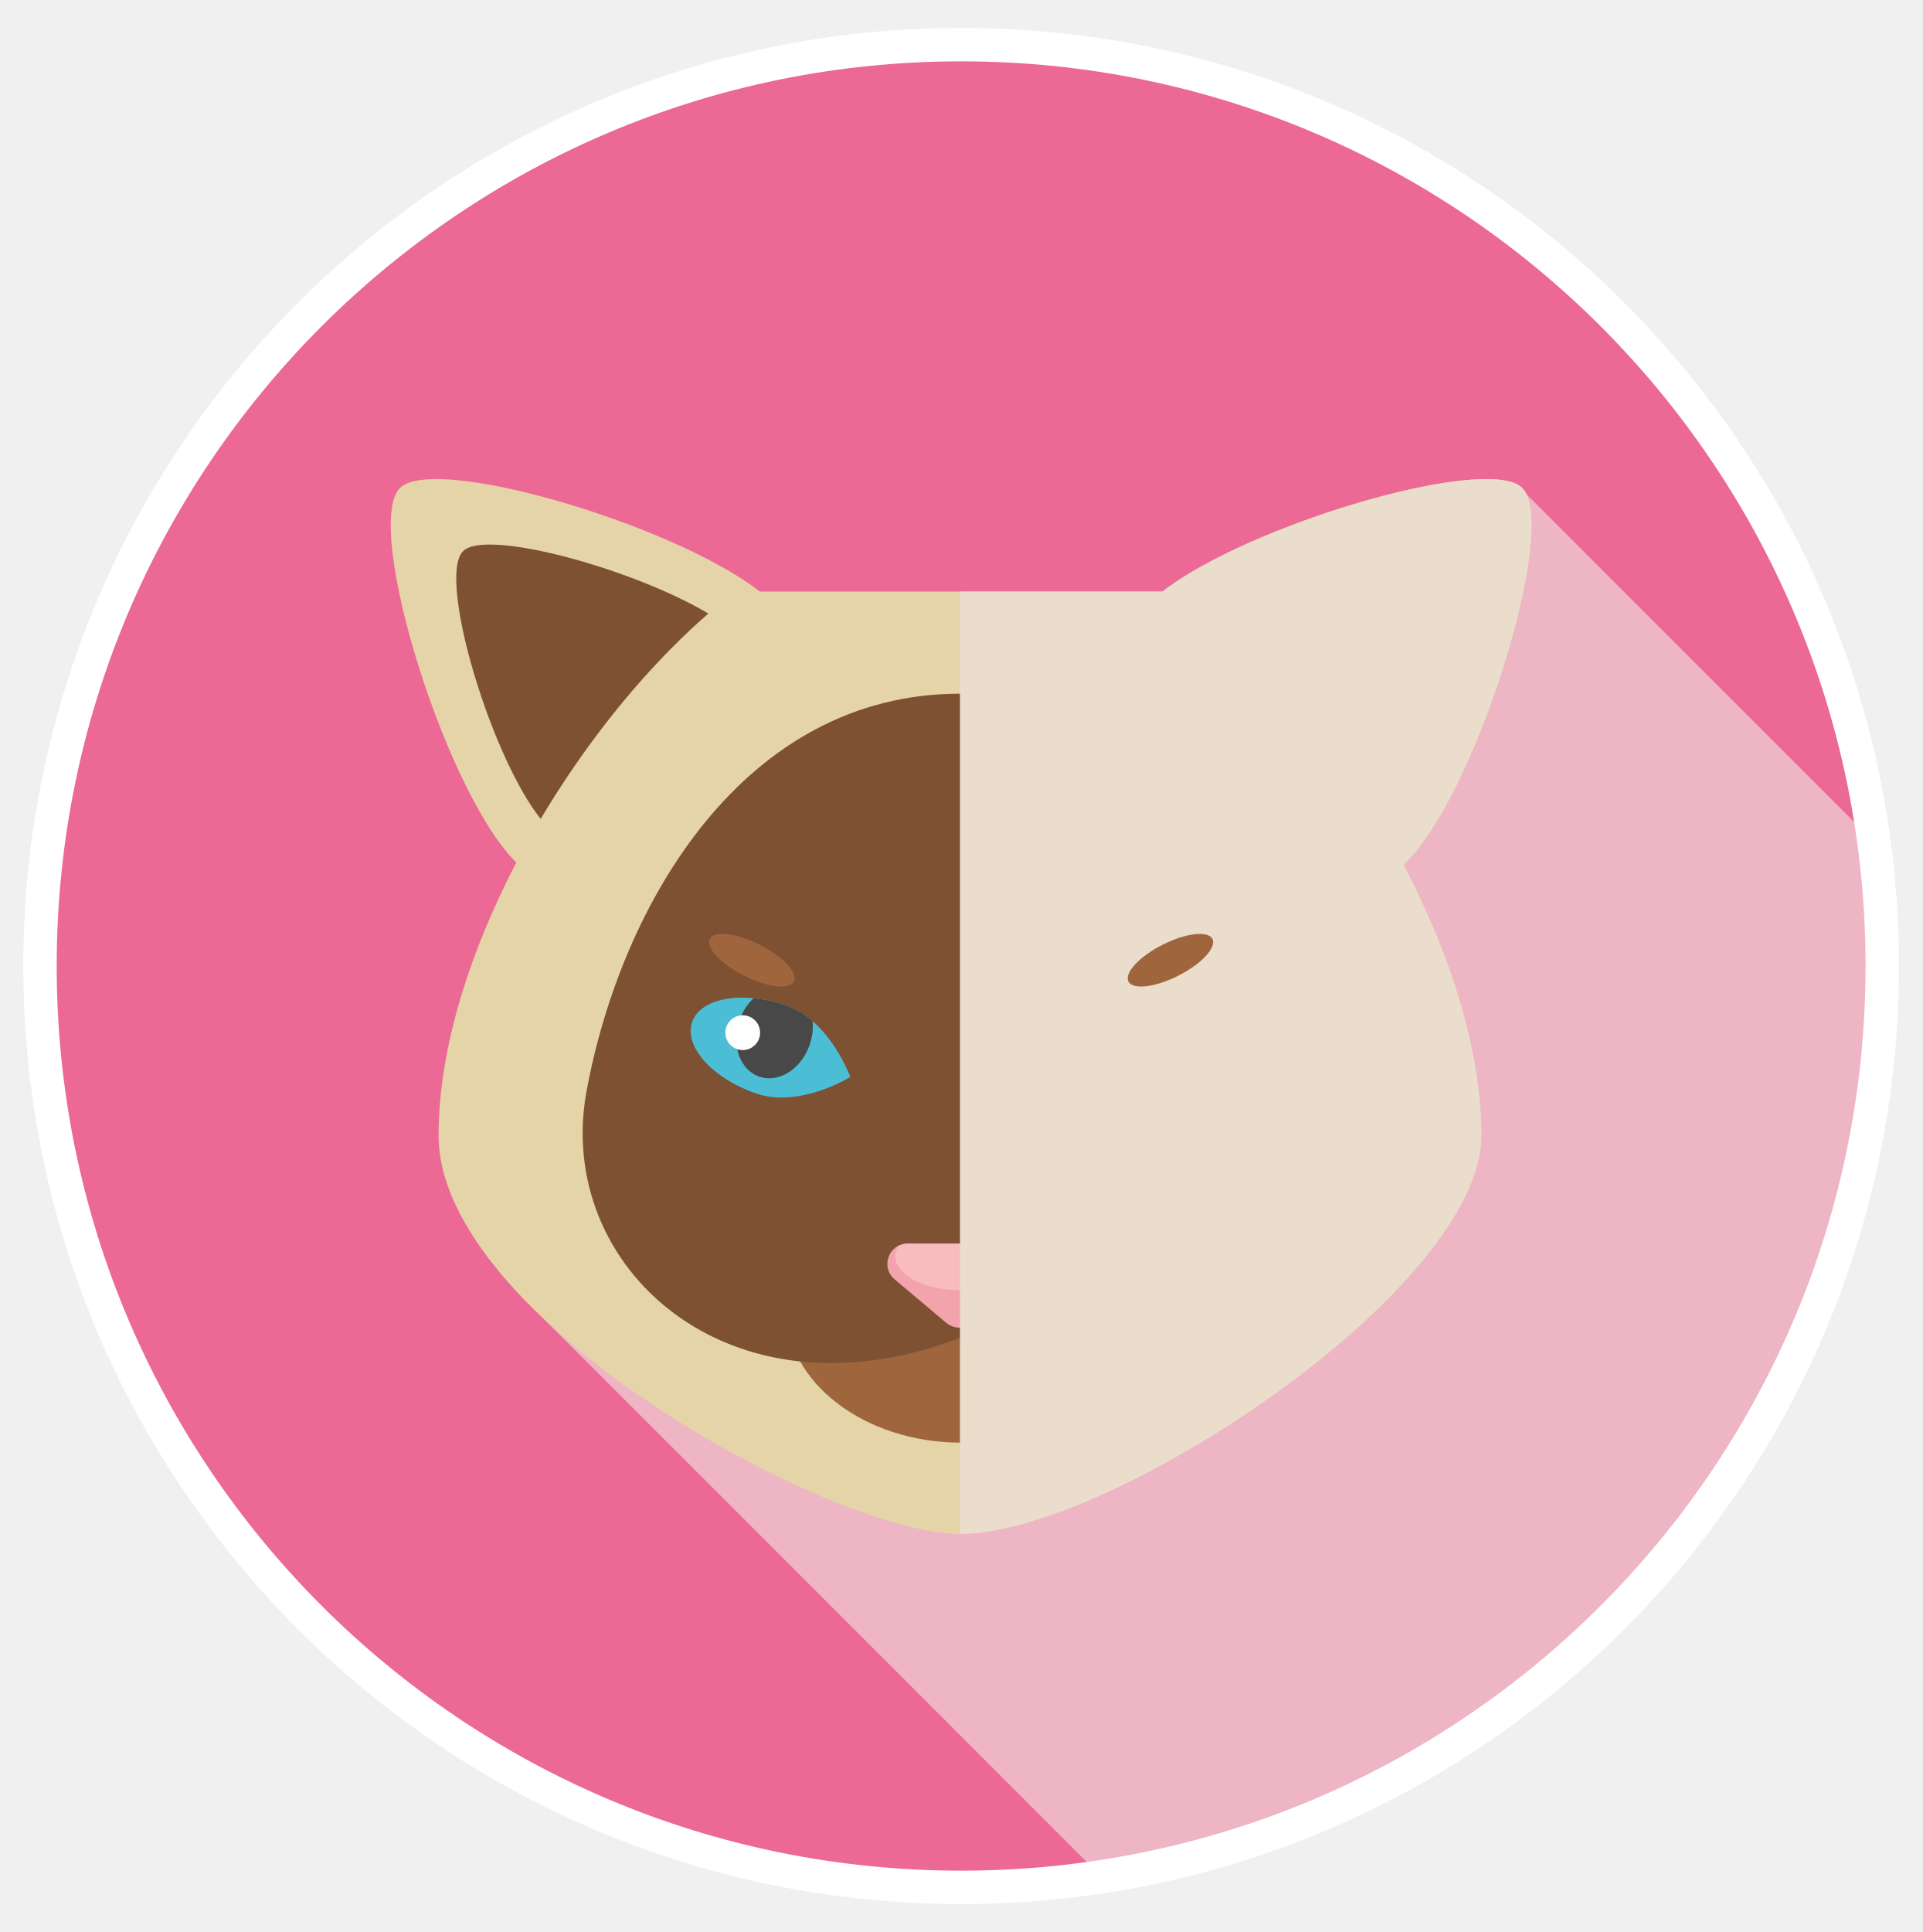
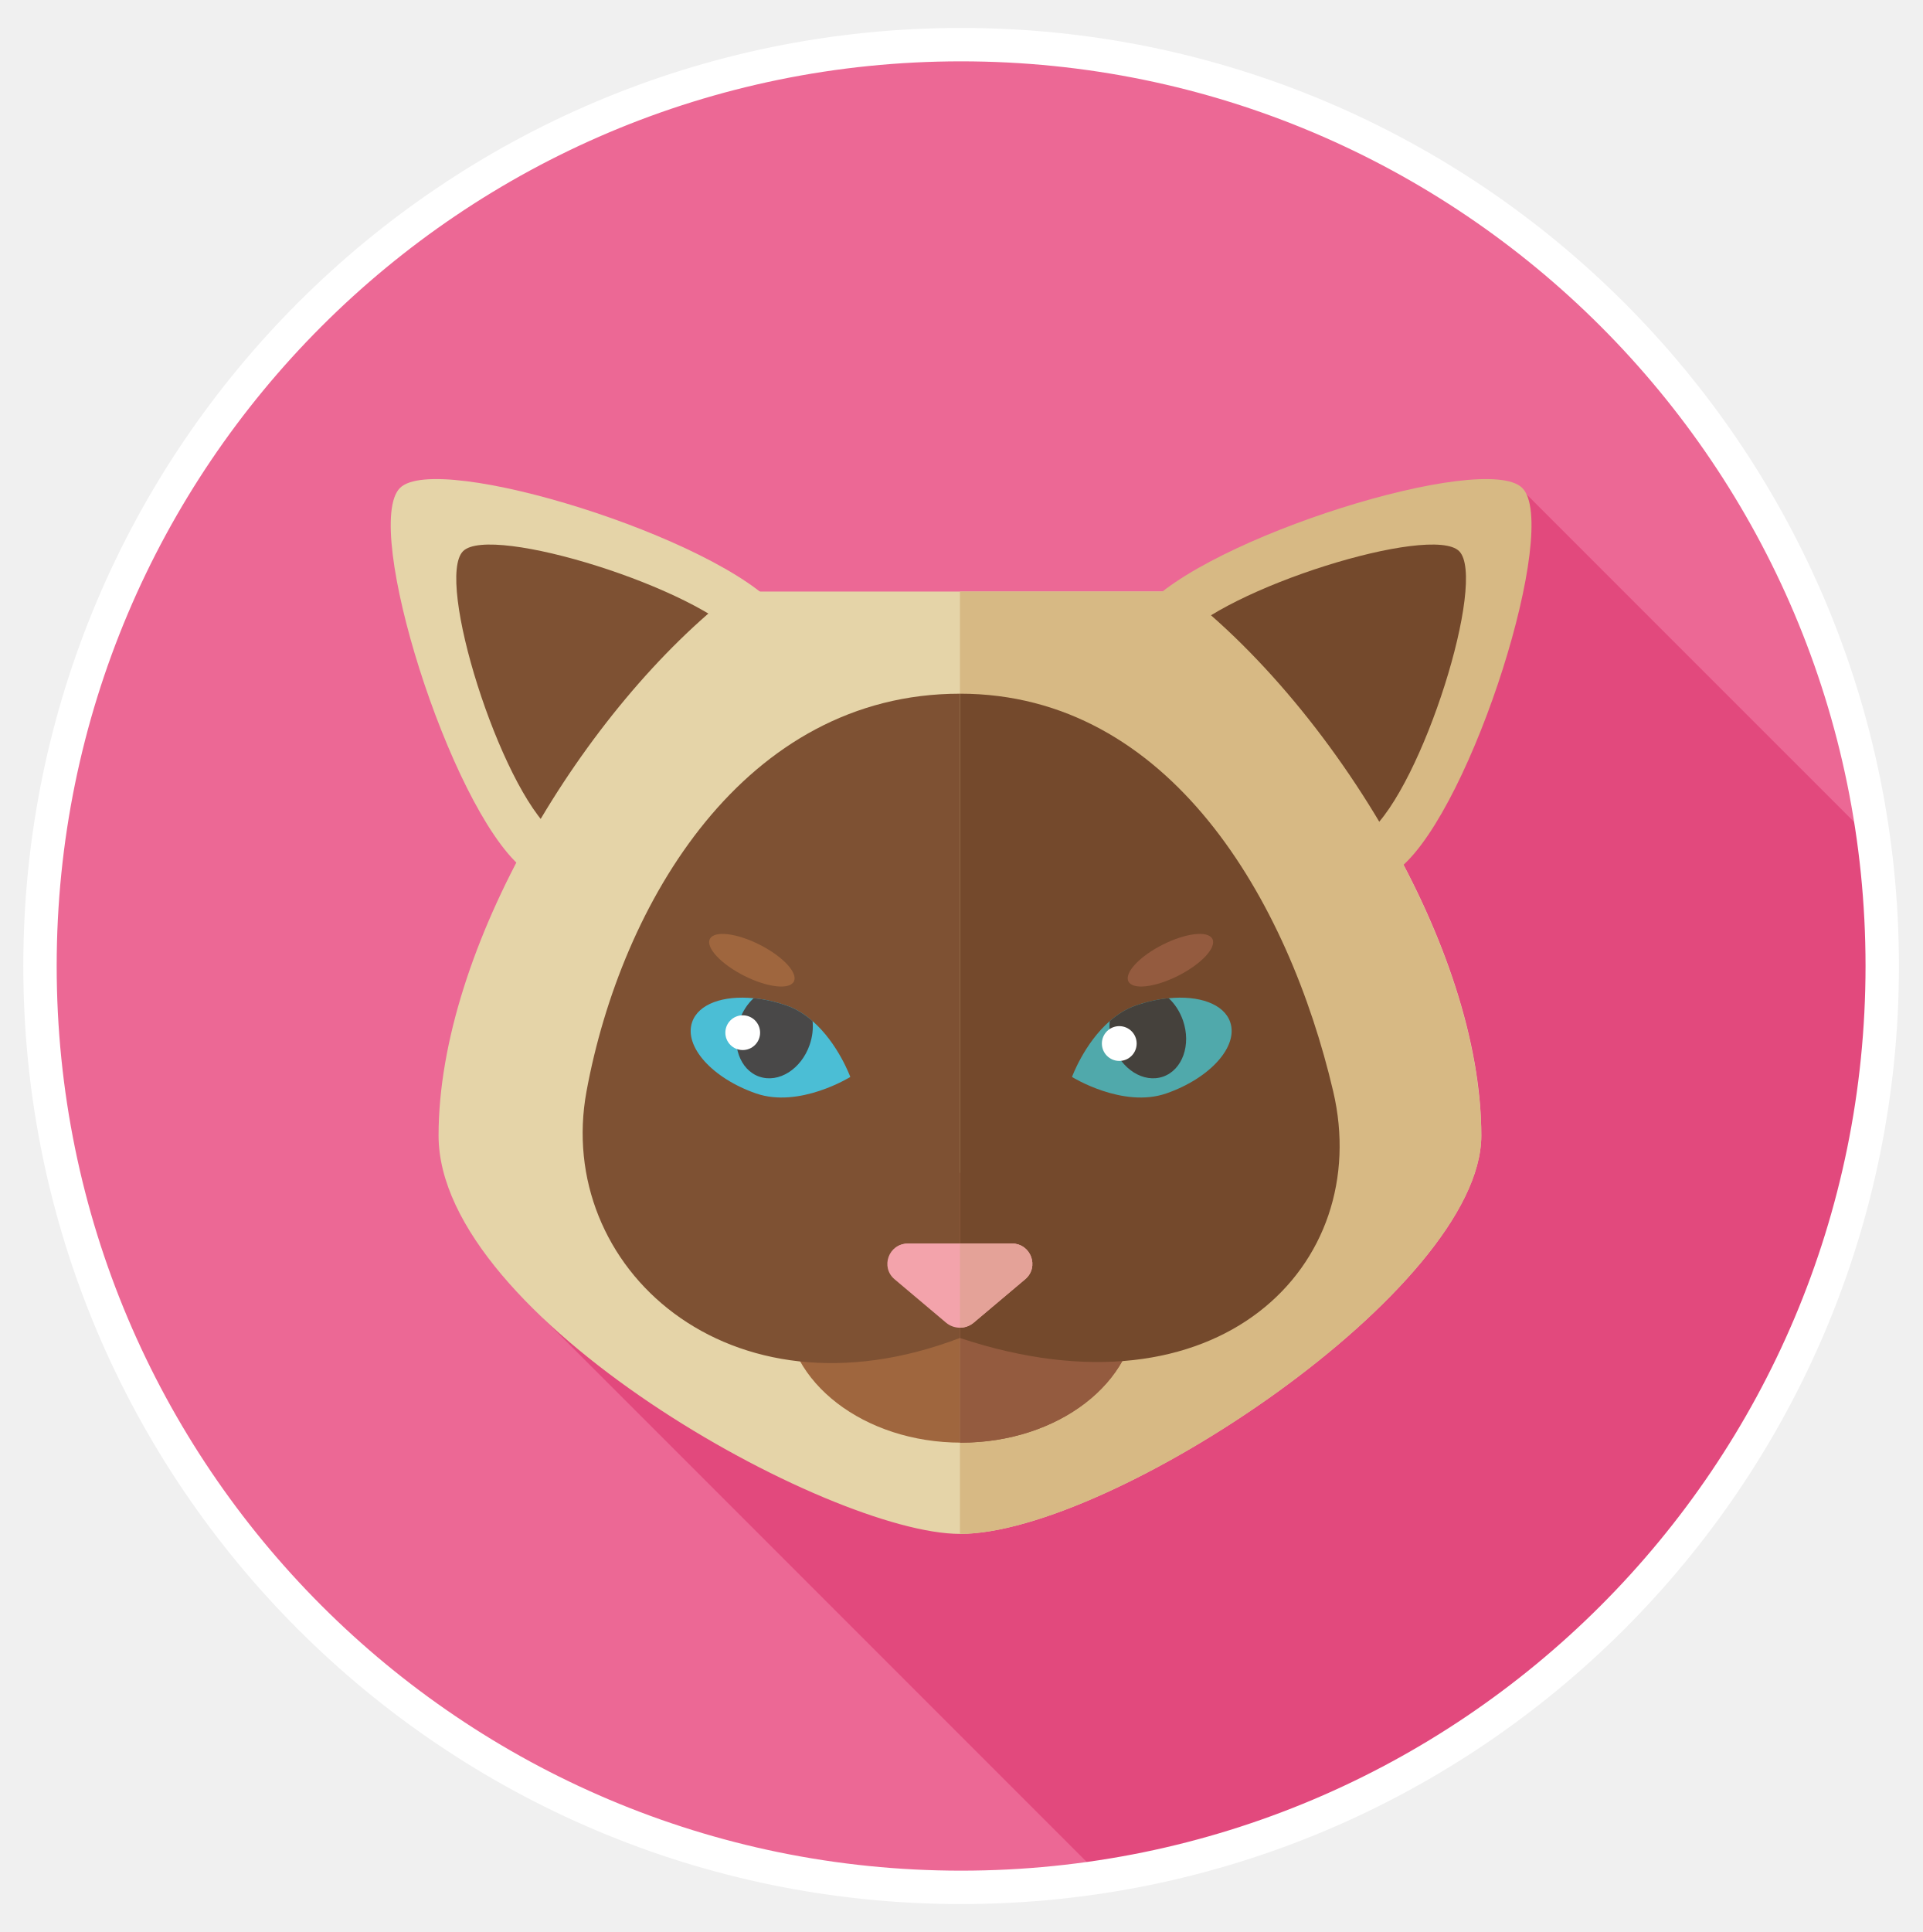
<svg xmlns="http://www.w3.org/2000/svg" xmlns:xlink="http://www.w3.org/1999/xlink" version="1.1" id="Layer_1" x="0px" y="0px" width="115.167px" height="115.722px" viewBox="0 0 115.167 115.722" enable-background="new 0 0 115.167 115.722" xml:space="preserve">
-   <g id="cat_2_">
-     <g id="icon_10_">
-       <g id="icon_shadow_1_">
-         <defs>
-           <circle id="SVGID_1_" cx="57.584" cy="57.861" r="55.187" />
-         </defs>
-         <use xlink:href="#SVGID_1_" overflow="visible" fill="#EC6895" />
-         <clipPath id="SVGID_2_">
-           <use xlink:href="#SVGID_1_" overflow="visible" />
-         </clipPath>
-         <g clip-path="url(#SVGID_2_)">
-           <polygon fill="#EEB5C5" points="155.714,93.862 101.58,147.997 32.528,78.946 91.142,29.29     " />
-         </g>
-         <use xlink:href="#SVGID_1_" overflow="visible" fill="none" stroke="#FFFFFF" stroke-width="2" stroke-miterlimit="10" />
+   <g id="icon_10_">
+     <g id="icon_shadow_1_">
+       <defs>
+         <circle id="SVGID_1_" cx="57.583" cy="57.861" r="55.187" />
+       </defs>
+       <use xlink:href="#SVGID_1_" overflow="visible" fill="#EC6895" />
+       <clipPath id="SVGID_2_">
+         <use xlink:href="#SVGID_1_" overflow="visible" />
+       </clipPath>
+       <g clip-path="url(#SVGID_2_)">
+         <polygon fill="#E2497D" points="155.714,93.862 101.579,147.997 32.528,78.946 91.141,29.29    " />
+       </g>
+       <use xlink:href="#SVGID_1_" overflow="visible" fill="none" stroke="#FFFFFF" stroke-width="2" stroke-miterlimit="10" />
+     </g>
+   </g>
+   <g>
+     <g>
+       <path fill="#E5D4A8" d="M31.247,51.952c-4.31-3.663-9.569-20.439-7.285-22.723c2.229-2.229,19.06,2.976,22.723,7.285    C41.538,41.66,36.392,46.806,31.247,51.952z" />
+     </g>
+     <g>
+       <path fill="#7E5133" d="M33.141,49.842c-3.191-2.714-7.088-15.138-5.396-16.829c1.65-1.651,14.117,2.203,16.83,5.395    C40.763,42.219,36.952,46.031,33.141,49.842z" />
+     </g>
+   </g>
+   <g>
+     <path fill="#E5D4A8" d="M70.703,35.335v0.098H44.047c-9.025,6.943-17.771,21.355-17.771,32.582   c0,10.933,23.428,23.862,31.238,23.862c9.023,0,31.236-14.664,31.236-23.862C88.75,56.738,79.778,42.266,70.703,35.335z" />
+   </g>
+   <g>
+     <ellipse fill="#9F663E" cx="57.585" cy="78.331" rx="10.511" ry="8.08" />
+   </g>
+   <g>
+     <path fill="#7E5133" d="M79.877,65.375c2.434,10.374-6.857,19.921-22.369,14.767c-13.885,5.295-24.297-4.287-22.369-14.767   c2.075-11.285,9.459-23.824,22.369-23.824C70.094,41.55,77.199,53.95,79.877,65.375z" />
+   </g>
+   <g>
+     <g>
+       <path fill="#D7B984" d="M83.92,51.952c4.31-3.663,9.569-20.439,7.285-22.723C88.977,27,72.145,32.204,68.483,36.513    C73.629,41.66,78.775,46.806,83.92,51.952z" />
+     </g>
+     <g>
+       <path fill="#74492C" d="M82.026,49.842c3.191-2.714,7.088-15.138,5.396-16.829c-1.65-1.651-14.116,2.203-16.829,5.395    C74.403,42.219,78.215,46.031,82.026,49.842z" />
+     </g>
+   </g>
+   <path fill="#D7B984" d="M88.556,65.191c-0.052-0.434-0.104-0.866-0.177-1.306c-0.057-0.333-0.13-0.671-0.199-1.007  c-0.075-0.365-0.148-0.73-0.236-1.098c-0.093-0.387-0.2-0.775-0.308-1.164c-0.087-0.313-0.175-0.628-0.271-0.943  c-0.133-0.433-0.275-0.867-0.425-1.301c-0.091-0.264-0.184-0.526-0.28-0.789c-0.176-0.478-0.358-0.955-0.553-1.433  c-0.084-0.207-0.173-0.414-0.261-0.621c-0.222-0.523-0.451-1.047-0.694-1.567c-0.065-0.14-0.134-0.278-0.201-0.418  c-0.276-0.577-0.559-1.154-0.859-1.726c-3.453-6.583-8.401-12.674-13.389-16.483v0.098H69.65H57.514v56.444  c9.023,0,31.236-14.664,31.236-23.862c0-0.671-0.036-1.354-0.098-2.045C88.629,65.713,88.587,65.451,88.556,65.191z" />
+   <path fill="#945B3F" d="M57.514,86.408c0.024,0,0.048,0.003,0.072,0.003c5.805,0,10.51-3.617,10.51-8.08s-4.705-8.081-10.51-8.081  c-0.024,0-0.048,0.003-0.072,0.003V86.408z" />
+   <path fill="#945B3F" d="M57.514,86.408c0.024,0,0.048,0.003,0.072,0.003c5.805,0,10.51-3.617,10.51-8.08s-4.705-8.081-10.51-8.081  c-0.024,0-0.048,0.003-0.072,0.003V86.408z" />
+   <path fill="#74492C" d="M57.514,41.55v38.593c15.508,5.149,24.796-4.396,22.363-14.769C77.199,53.952,70.096,41.554,57.514,41.55z" />
+   <g>
+     <path fill="#F7BBC0" d="M60.641,74.489h-6.266c-0.209,0-0.389,0.061-0.551,0.145c-0.111,0.189-0.188,0.389-0.188,0.6   c0,1.129,1.733,2.045,3.872,2.045s3.873-0.916,3.873-2.045c0-0.211-0.078-0.41-0.189-0.6C61.03,74.549,60.85,74.489,60.641,74.489z   " />
+   </g>
+   <g>
+     <g>
+       <g>
+         <path fill="#4BBED5" d="M50.944,64.507c0,0-3.041,1.893-5.651,0.986c-2.622-0.912-4.332-2.814-3.823-4.277     c0.376-1.086,1.867-1.605,3.68-1.424c0.631,0.053,1.298,0.203,1.972,0.436c0.59,0.205,1.11,0.539,1.563,0.934     C50.215,62.496,50.944,64.507,50.944,64.507z" />
+       </g>
+       <g>
+         <path fill="#494848" d="M48.508,62.587c-0.505,1.451-1.852,2.307-3.02,1.9c-1.158-0.402-1.697-1.91-1.191-3.363     c0.186-0.537,0.484-0.988,0.852-1.332c0.631,0.053,1.298,0.203,1.972,0.436c0.59,0.205,1.11,0.539,1.563,0.934     C48.729,61.613,48.676,62.103,48.508,62.587z" />
+       </g>
+       <g>
+         <circle fill="#FFFFFF" cx="44.499" cy="61.855" r="1.041" />
      </g>
    </g>
-     <g id="cat_3_">
+     <g>
      <g>
-         <g>
-           <g>
-             <path fill="#E5D4A8" d="M31.247,51.952c-4.31-3.663-9.569-20.439-7.285-22.723c2.229-2.229,19.06,2.976,22.723,7.285       C41.538,41.66,36.392,46.806,31.247,51.952z" />
-           </g>
-           <g>
-             <path fill="#7E5133" d="M33.141,49.842c-3.191-2.714-7.088-15.138-5.396-16.829c1.65-1.651,14.117,2.203,16.83,5.395       C40.763,42.219,36.952,46.031,33.141,49.842z" />
-           </g>
-         </g>
-         <g>
-           <g>
-             <path fill="#E5D4A8" d="M83.921,51.952c4.309-3.663,9.568-20.439,7.285-22.723C88.978,27,72.145,32.204,68.483,36.513       C73.629,41.66,78.775,46.806,83.921,51.952z" />
-           </g>
-           <g>
-             <path fill="#7E5133" d="M82.027,49.842c3.191-2.714,7.088-15.138,5.395-16.829c-1.65-1.651-14.116,2.203-16.829,5.395       C74.403,42.219,78.216,46.031,82.027,49.842z" />
-           </g>
-         </g>
-         <g>
-           <path fill="#E5D4A8" d="M70.703,35.335v0.098H44.047c-9.025,6.943-17.771,21.355-17.771,32.582      c0,10.933,23.428,23.862,31.238,23.862c9.023,0,31.237-14.664,31.237-23.862C88.751,56.738,79.779,42.266,70.703,35.335z" />
-         </g>
-         <g>
-           <ellipse fill="#9F663E" cx="57.585" cy="78.331" rx="10.511" ry="8.08" />
-         </g>
-         <g>
-           <path fill="#7E5133" d="M79.878,65.375c2.434,10.374-6.858,19.921-22.37,14.767c-13.885,5.295-24.297-4.287-22.369-14.767      c2.075-11.285,9.459-23.824,22.369-23.824C70.094,41.55,77.199,53.95,79.878,65.375z" />
-         </g>
-         <g>
-           <path fill="#F3A3AB" d="M61.421,76.625l-3.085,2.6c-0.479,0.402-1.178,0.402-1.656,0l-3.084-2.6      c-0.863-0.729-0.35-2.137,0.779-2.137h6.266C61.77,74.489,62.285,75.897,61.421,76.625z" />
-         </g>
-         <g>
-           <path fill="#F7BBC0" d="M60.641,74.489h-6.266c-0.209,0-0.389,0.061-0.551,0.145c-0.111,0.189-0.188,0.389-0.188,0.6      c0,1.129,1.733,2.045,3.872,2.045s3.873-0.916,3.873-2.045c0-0.211-0.078-0.41-0.189-0.6      C61.03,74.549,60.85,74.489,60.641,74.489z" />
-         </g>
-         <g>
-           <g>
-             <g>
-               <path fill="#4BBED5" d="M50.944,64.507c0,0-3.041,1.893-5.651,0.986c-2.622-0.912-4.332-2.814-3.823-4.277        c0.376-1.086,1.867-1.605,3.68-1.424c0.631,0.053,1.298,0.203,1.972,0.436c0.59,0.205,1.11,0.539,1.563,0.934        C50.215,62.496,50.944,64.507,50.944,64.507z" />
-             </g>
-             <g>
-               <path fill="#494848" d="M48.508,62.587c-0.505,1.451-1.852,2.307-3.02,1.9c-1.158-0.402-1.697-1.91-1.191-3.363        c0.186-0.537,0.484-0.988,0.852-1.332c0.631,0.053,1.298,0.203,1.972,0.436c0.59,0.205,1.11,0.539,1.563,0.934        C48.729,61.613,48.676,62.103,48.508,62.587z" />
-             </g>
-             <g>
-               <circle fill="#FFFFFF" cx="44.499" cy="61.855" r="1.041" />
-             </g>
-           </g>
-           <g>
-             <g>
-               <path fill="#4BBED5" d="M64.227,64.507c0,0,3.041,1.893,5.652,0.986c2.621-0.912,4.332-2.814,3.824-4.277        c-0.377-1.086-1.867-1.605-3.681-1.424c-0.63,0.053-1.298,0.203-1.972,0.436c-0.59,0.205-1.111,0.539-1.564,0.934        C64.957,62.496,64.227,64.507,64.227,64.507z" />
-             </g>
-             <g>
-               <path fill="#494848" d="M66.664,62.587c0.505,1.451,1.852,2.307,3.021,1.9c1.158-0.402,1.695-1.91,1.191-3.363        c-0.188-0.537-0.484-0.988-0.853-1.332c-0.63,0.053-1.298,0.203-1.972,0.436c-0.59,0.205-1.111,0.539-1.564,0.934        C66.444,61.613,66.496,62.103,66.664,62.587z" />
-             </g>
-             <g>
-               <circle fill="#FFFFFF" cx="67.059" cy="62.505" r="1.042" />
-             </g>
-           </g>
-         </g>
+         <path fill="#50A9AB" d="M64.227,64.507c0,0,3.041,1.893,5.652,0.986c2.621-0.912,4.332-2.814,3.824-4.277     c-0.377-1.086-1.867-1.605-3.681-1.424c-0.63,0.053-1.298,0.203-1.972,0.436c-0.59,0.205-1.111,0.539-1.564,0.934     C64.957,62.496,64.227,64.507,64.227,64.507z" />
      </g>
      <g>
-         <path fill="#EADDCB" d="M91.207,29.229c-2.045-2.044-16.376,2.167-21.557,6.205H57.514v56.444     c9.023,0,31.237-14.664,31.237-23.862c0-5.084-1.834-10.814-4.668-16.215C88.361,47.866,93.462,31.484,91.207,29.229z" />
+         <path fill="#45413C" d="M66.664,62.587c0.505,1.451,1.852,2.307,3.021,1.9c1.158-0.402,1.695-1.91,1.191-3.363     c-0.188-0.537-0.484-0.988-0.853-1.332c-0.63,0.053-1.298,0.203-1.972,0.436c-0.59,0.205-1.111,0.539-1.564,0.934     C66.444,61.613,66.496,62.103,66.664,62.587z" />
      </g>
      <g>
-         <g>
-           <ellipse transform="matrix(0.8922 0.4516 -0.4516 0.8922 30.833 -14.144)" fill="#9F663E" cx="45.045" cy="57.517" rx="2.82" ry="1.04" />
-         </g>
-         <g>
-           <ellipse transform="matrix(-0.8922 0.4516 -0.4516 -0.8922 158.6611 77.164)" fill="#9F663E" cx="70.122" cy="57.517" rx="2.82" ry="1.04" />
-         </g>
+         <circle fill="#FFFFFF" cx="67.059" cy="62.505" r="1.042" />
      </g>
    </g>
  </g>
+   <g>
+     <g>
+       <ellipse transform="matrix(0.8922 0.4516 -0.4516 0.8922 30.833 -14.144)" fill="#9F663E" cx="45.045" cy="57.517" rx="2.82" ry="1.04" />
+     </g>
+     <g>
+       <ellipse transform="matrix(-0.8922 0.4516 -0.4516 -0.8922 158.6611 77.164)" fill="#945B3F" cx="70.122" cy="57.517" rx="2.82" ry="1.04" />
+     </g>
+   </g>
+   <g>
+     <path fill="#F3A3AB" d="M61.421,76.625l-3.085,2.6c-0.479,0.402-1.178,0.402-1.656,0l-3.084-2.6   c-0.863-0.729-0.35-2.137,0.779-2.137h6.266C61.77,74.489,62.285,75.897,61.421,76.625z" />
+   </g>
+   <path fill="#E4A298" d="M57.514,79.526c0.292-0.001,0.584-0.101,0.822-0.301l3.085-2.6c0.863-0.729,0.349-2.137-0.78-2.137h-3.127  V79.526z" />
</svg>
